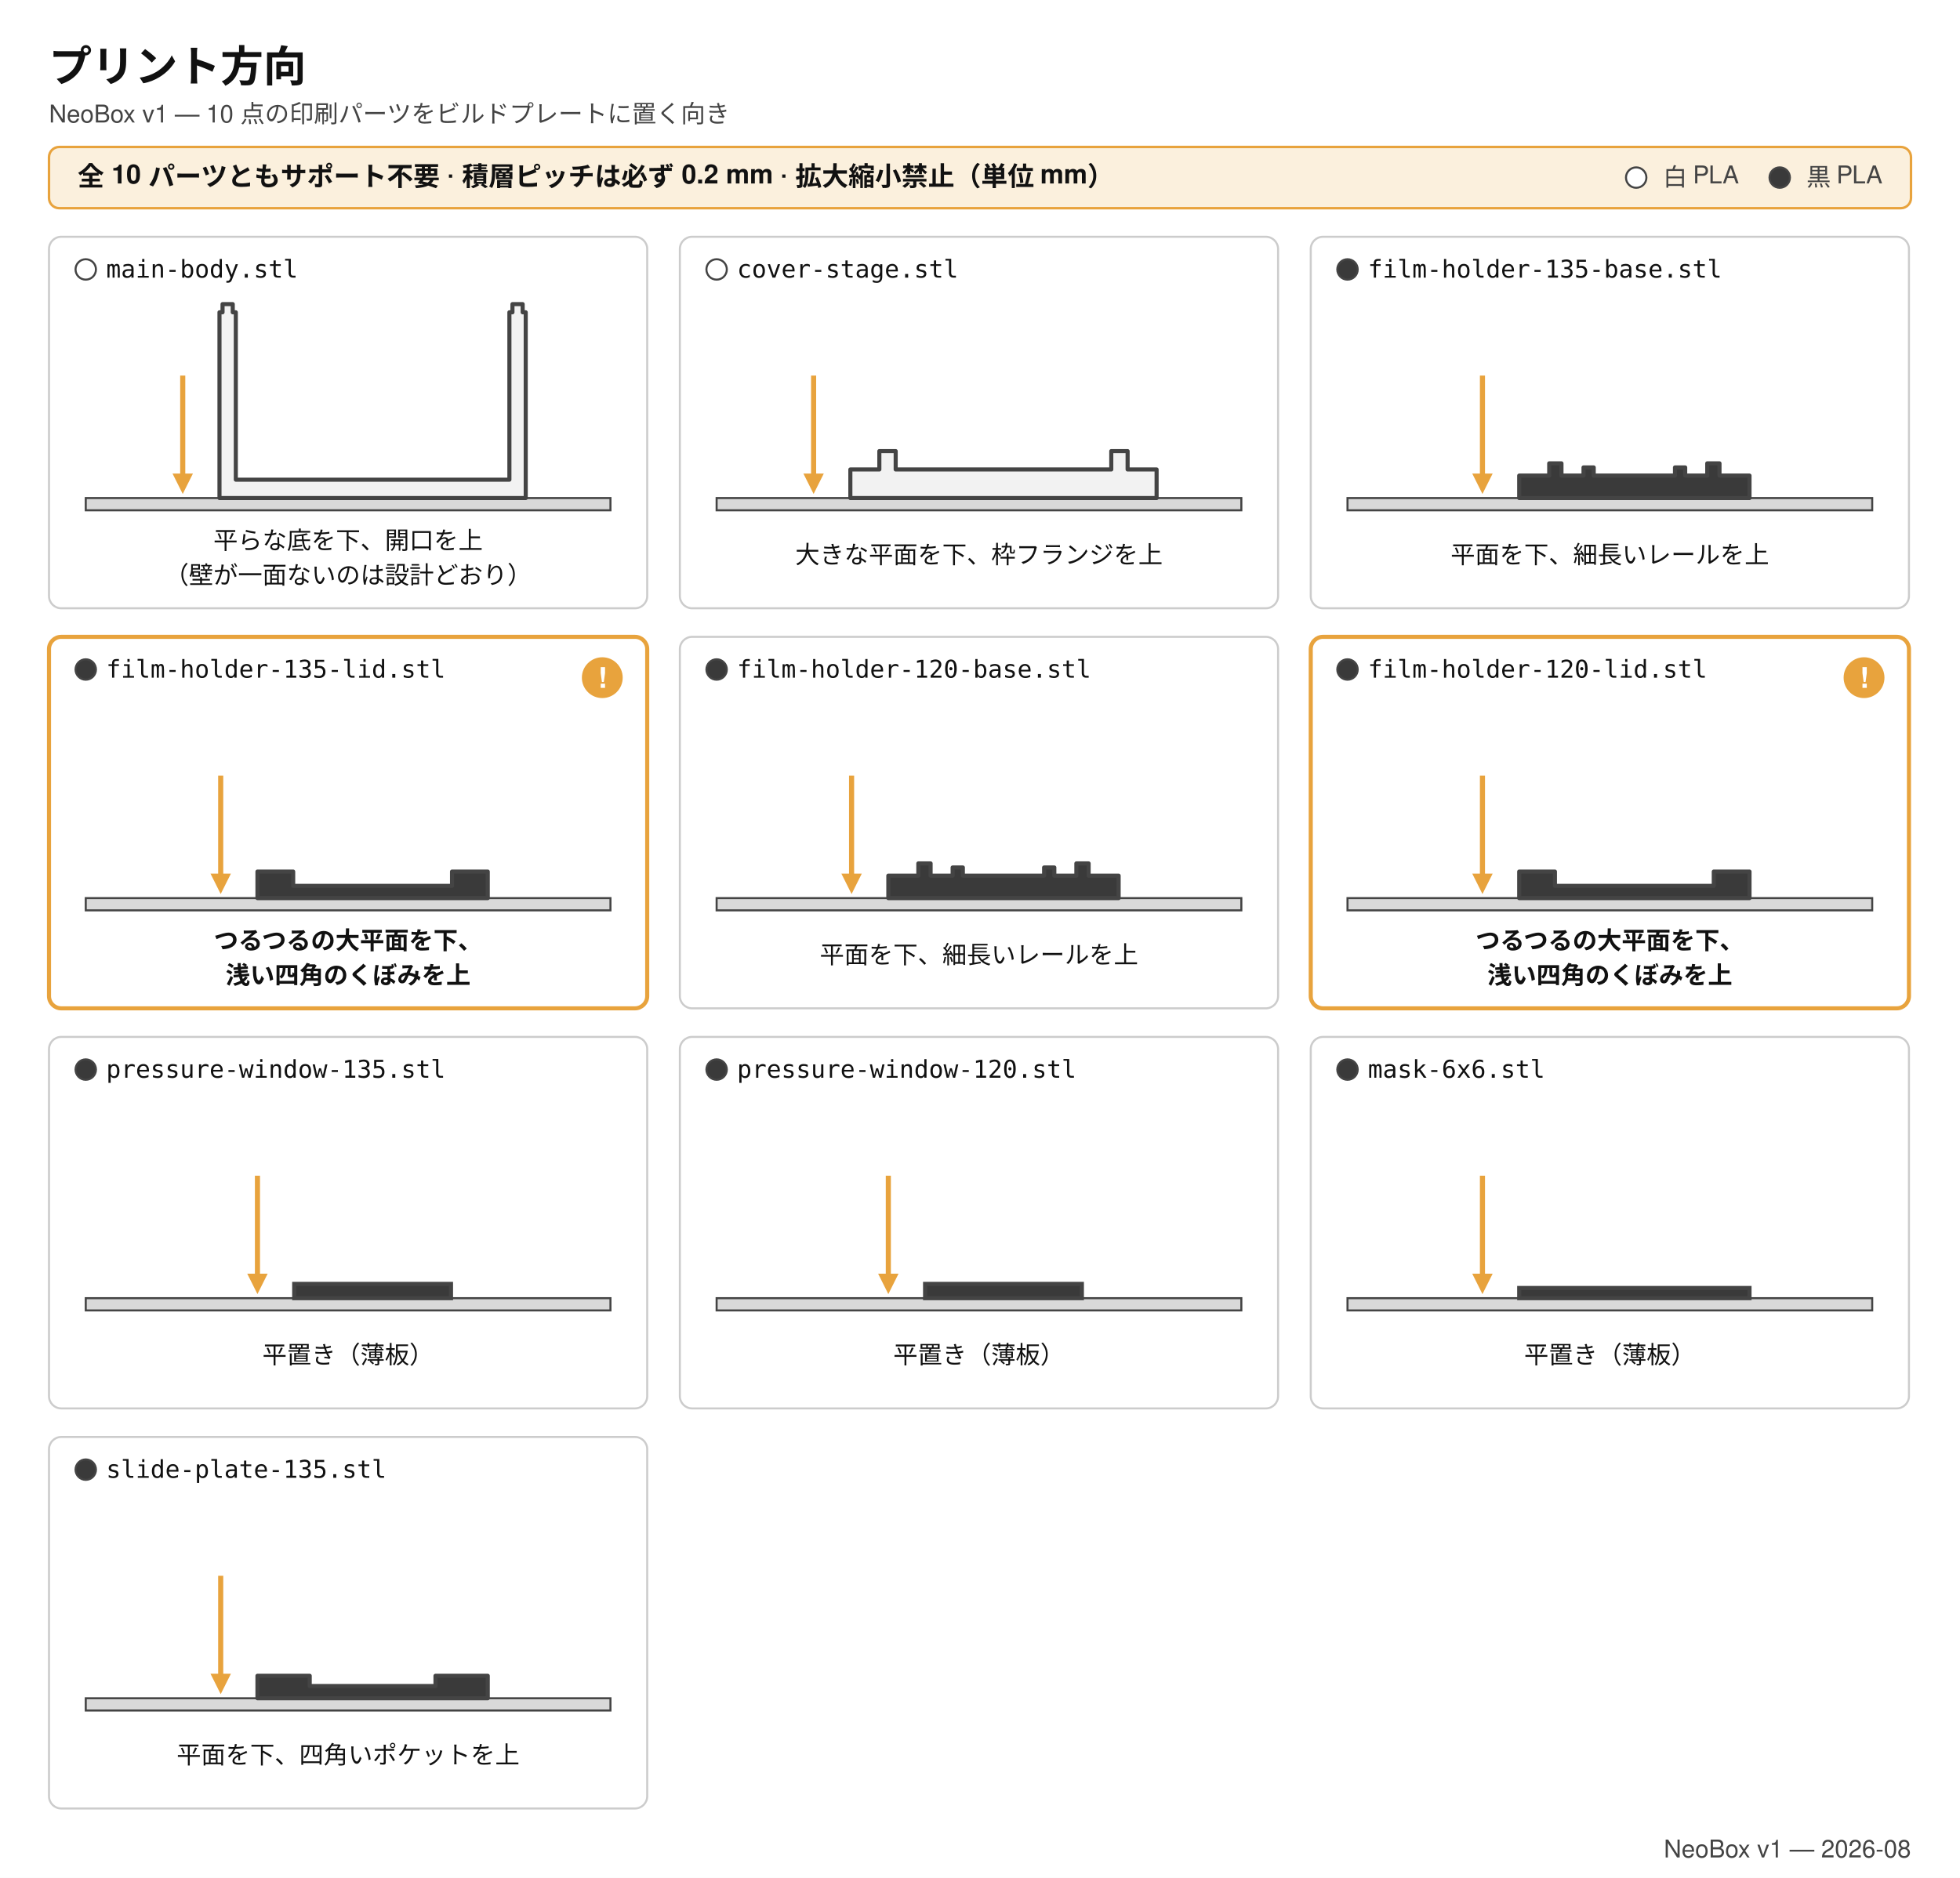
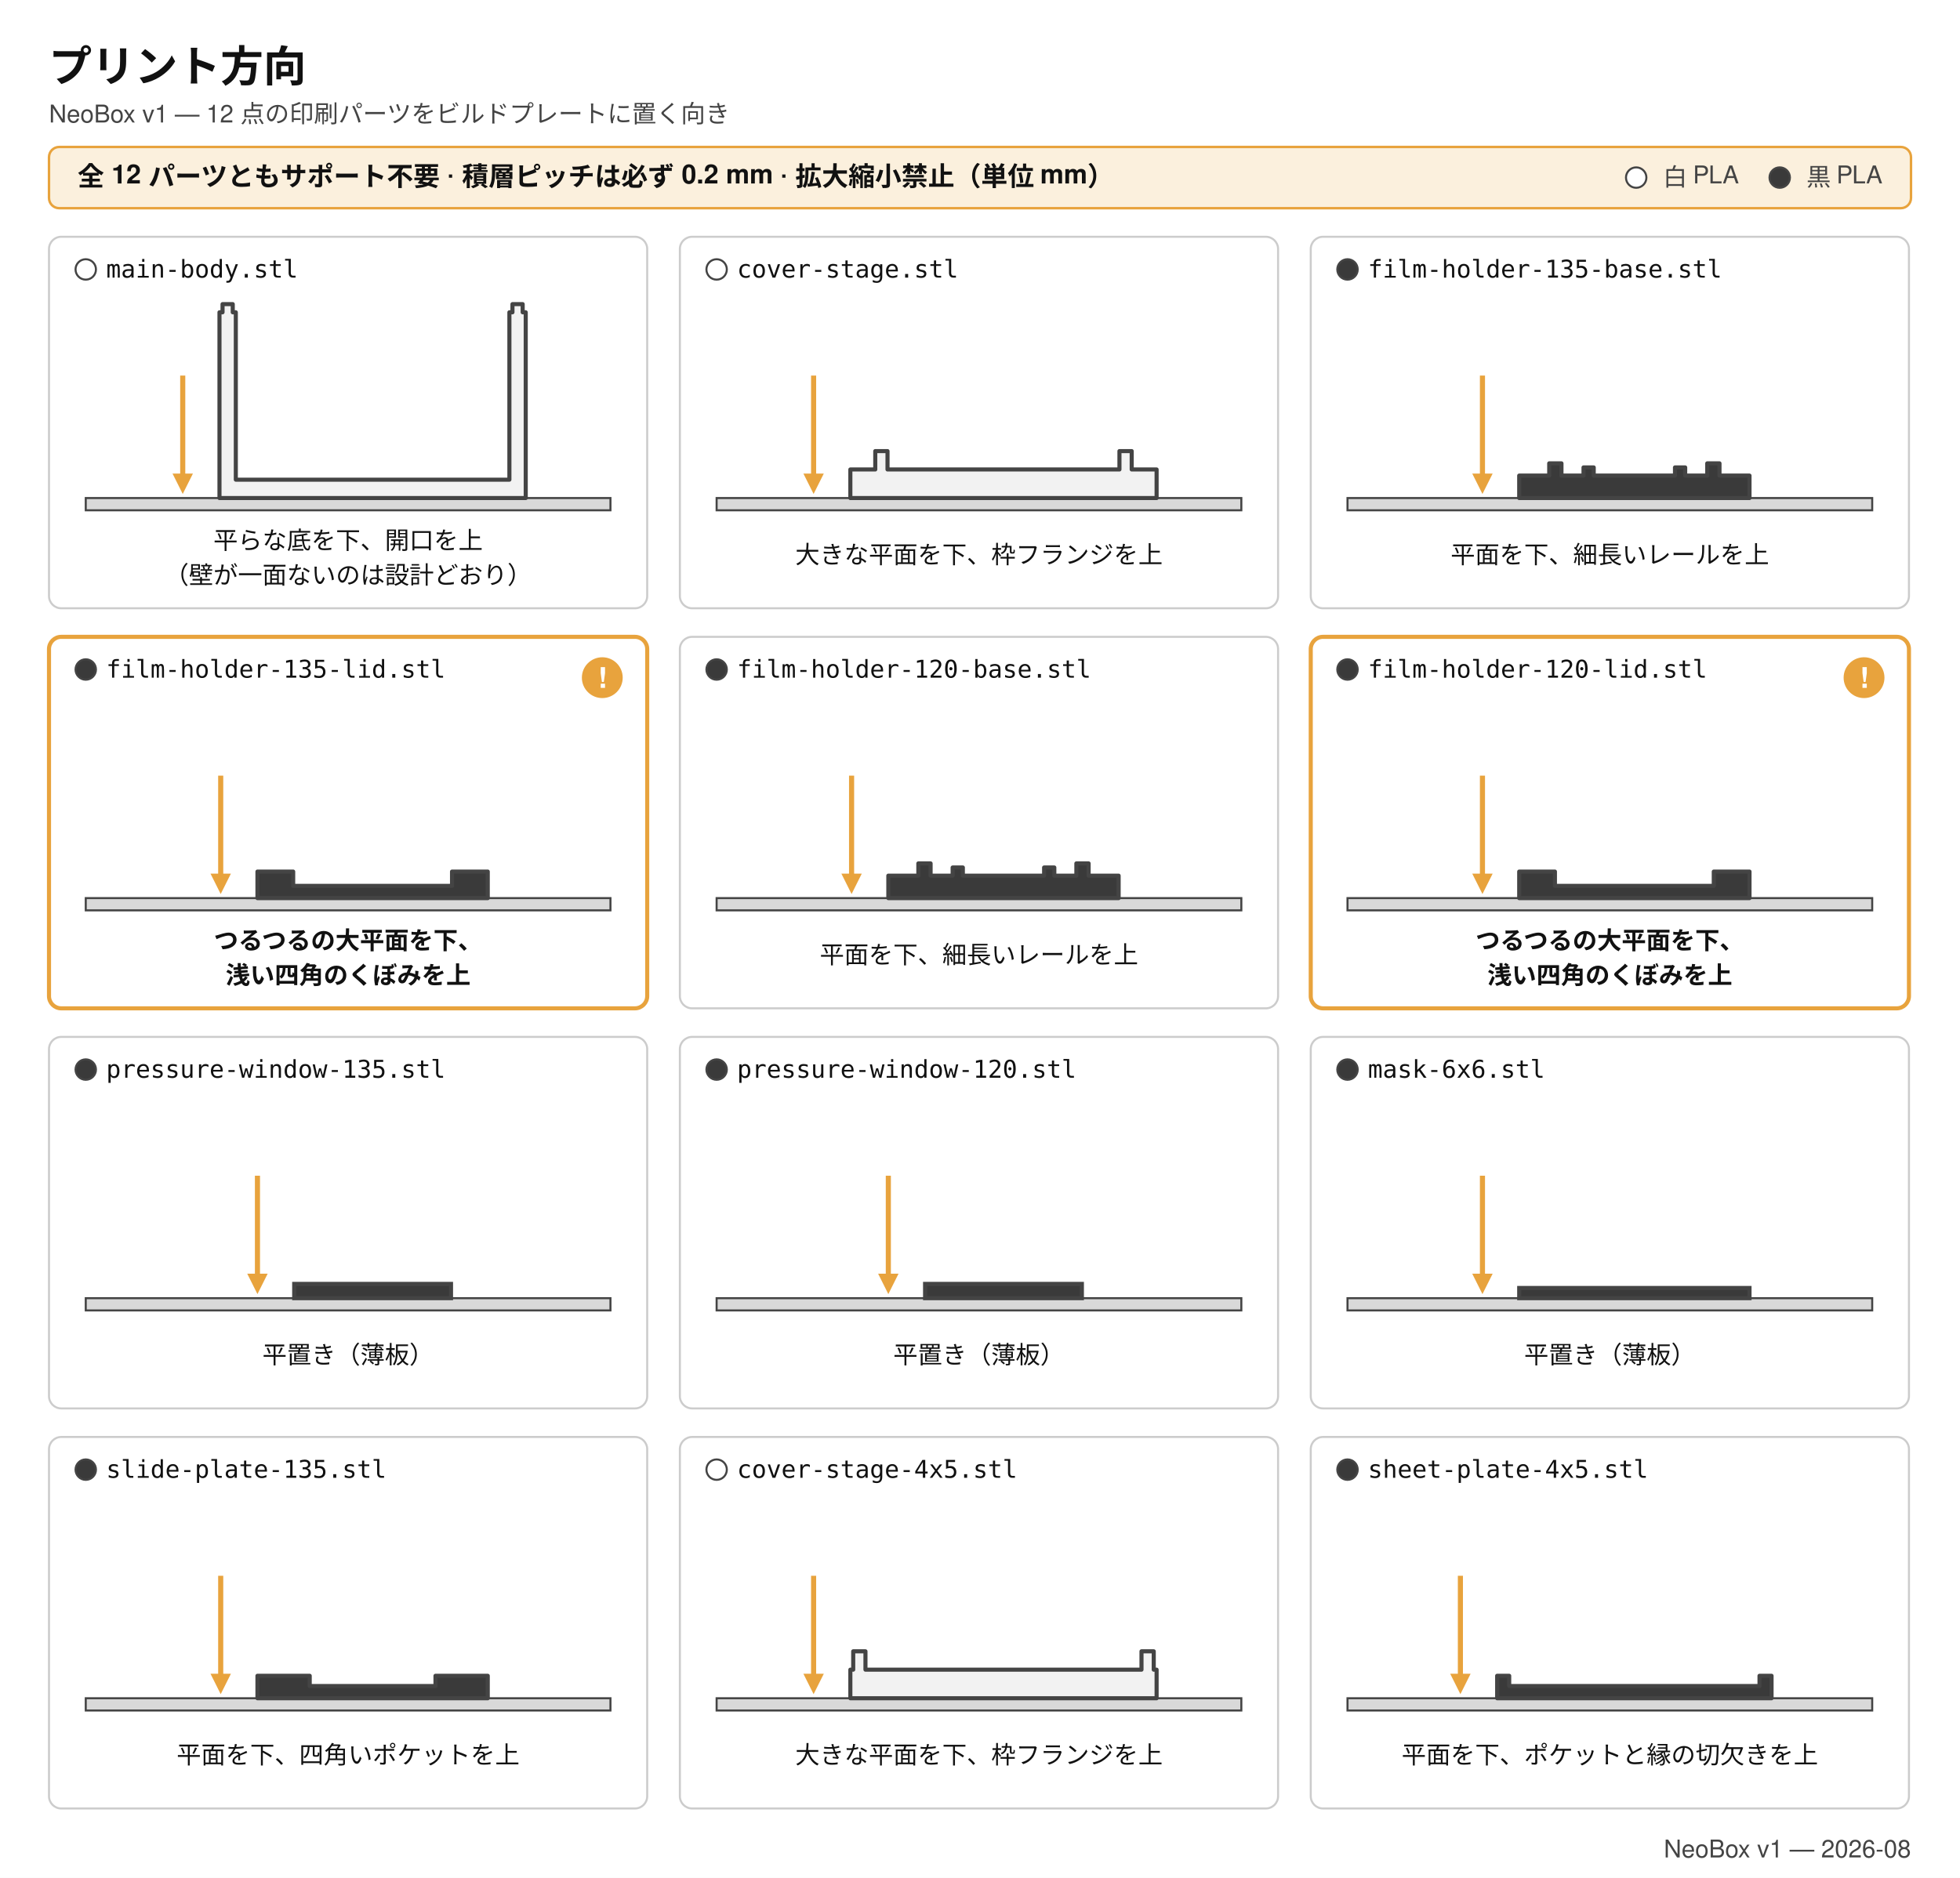
<svg xmlns="http://www.w3.org/2000/svg" width="960" height="920" viewBox="0 0 960 920">
  <rect x="0.0" y="0.0" width="960.0" height="920.0" fill="#ffffff" />
  <text x="24.0" y="40.0" font-family="Helvetica, Arial, sans-serif" font-size="21" fill="#111" text-anchor="start" font-weight="bold">プリント方向</text>
-   <text x="24.0" y="60.0" font-family="Helvetica, Arial, sans-serif" font-size="12" fill="#444" text-anchor="start">NeoBox v1 — 10 点の印刷パーツをビルドプレートに置く向き</text>
+   <text x="24.0" y="60.0" font-family="Helvetica, Arial, sans-serif" font-size="12" fill="#444" text-anchor="start">NeoBox v1 — 12 点の印刷パーツをビルドプレートに置く向き</text>
  <rect x="24.0" y="72.0" width="912.0" height="30.0" fill="#fbf0dd" stroke="#e8a33d" stroke-width="1.2" rx="5" />
-   <text x="38.0" y="91.0" font-family="Helvetica, Arial, sans-serif" font-size="13" fill="#111" text-anchor="start" font-weight="bold">全 10 パーツともサポート不要 · 積層ピッチは必ず 0.2 mm · 拡大縮小禁止（単位 mm）</text>
+   <text x="38.0" y="91.0" font-family="Helvetica, Arial, sans-serif" font-size="13" fill="#111" text-anchor="start" font-weight="bold">全 12 パーツともサポート不要 · 積層ピッチは必ず 0.2 mm · 拡大縮小禁止（単位 mm）</text>
  <text x="922.0" y="91.0" font-family="Helvetica, Arial, sans-serif" font-size="12" fill="#444" text-anchor="end">黒 PLA</text>
  <circle cx="871.7" cy="87.0" r="5" fill="#3a3a3a" stroke="#444" stroke-width="1" />
  <text x="851.7" y="91.0" font-family="Helvetica, Arial, sans-serif" font-size="12" fill="#444" text-anchor="end">白 PLA</text>
  <circle cx="801.4" cy="87.0" r="5" fill="#ffffff" stroke="#444" stroke-width="1" />
  <rect x="24.0" y="116.0" width="293.0" height="182.0" fill="#ffffff" stroke="#cccccc" stroke-width="1" rx="6" />
  <circle cx="42.0" cy="132.0" r="5" fill="#ffffff" stroke="#444" stroke-width="1" />
  <text x="52.0" y="136.0" font-family="SFMono-Regular, Menlo, Consolas, monospace" font-size="12" fill="#111" text-anchor="start">main-body.stl</text>
  <rect x="42.0" y="244.0" width="257.0" height="6.0" fill="#d9d9d9" stroke="#444" stroke-width="1" />
  <line x1="89.5" y1="184.0" x2="89.5" y2="233.0" stroke="#e8a33d" stroke-width="2.5" />
  <polygon points="84.5,232.0 94.5,232.0 89.5,242.0" fill="#e8a33d" stroke="none" stroke-width="0" stroke-linejoin="round" />
  <polygon points="107.5,244.0 107.5,153.0 109.0,153.0 109.0,149.0 114.0,149.0 114.0,153.0 115.5,153.0 115.5,235.0 249.5,235.0 249.5,153.0 251.0,153.0 251.0,149.0 256.0,149.0 256.0,153.0 257.5,153.0 257.5,244.0" fill="#f2f2f2" stroke="#444" stroke-width="2" stroke-linejoin="round" />
  <text x="170.5" y="269.0" font-family="Helvetica, Arial, sans-serif" font-size="12" fill="#111" text-anchor="middle">平らな底を下、開口を上</text>
  <text x="170.5" y="286.0" font-family="Helvetica, Arial, sans-serif" font-size="12" fill="#111" text-anchor="middle">（壁が一面ないのは設計どおり）</text>
  <rect x="333.0" y="116.0" width="293.0" height="182.0" fill="#ffffff" stroke="#cccccc" stroke-width="1" rx="6" />
  <circle cx="351.0" cy="132.0" r="5" fill="#ffffff" stroke="#444" stroke-width="1" />
  <text x="361.0" y="136.0" font-family="SFMono-Regular, Menlo, Consolas, monospace" font-size="12" fill="#111" text-anchor="start">cover-stage.stl</text>
  <rect x="351.0" y="244.0" width="257.0" height="6.0" fill="#d9d9d9" stroke="#444" stroke-width="1" />
  <line x1="398.5" y1="184.0" x2="398.5" y2="233.0" stroke="#e8a33d" stroke-width="2.5" />
  <polygon points="393.5,232.0 403.5,232.0 398.5,242.0" fill="#e8a33d" stroke="none" stroke-width="0" stroke-linejoin="round" />
-   <polygon points="416.5,244.0 416.5,230.0 430.7,230.0 430.7,221.0 438.7,221.0 438.7,230.0 544.3,230.0 544.3,221.0 552.3,221.0 552.3,230.0 566.5,230.0 566.5,244.0" fill="#f2f2f2" stroke="#444" stroke-width="2" stroke-linejoin="round" />
+   <polygon points="416.5,244.0 416.5,230.0 428.7,230.0 428.7,221.0 434.7,221.0 434.7,230.0 548.3,230.0 548.3,221.0 554.3,221.0 554.3,230.0 566.5,230.0 566.5,244.0" fill="#f2f2f2" stroke="#444" stroke-width="2" stroke-linejoin="round" />
  <text x="479.5" y="276.0" font-family="Helvetica, Arial, sans-serif" font-size="12" fill="#111" text-anchor="middle">大きな平面を下、枠フランジを上</text>
  <rect x="642.0" y="116.0" width="293.0" height="182.0" fill="#ffffff" stroke="#cccccc" stroke-width="1" rx="6" />
  <circle cx="660.0" cy="132.0" r="5" fill="#3a3a3a" stroke="#444" stroke-width="1" />
  <text x="670.0" y="136.0" font-family="SFMono-Regular, Menlo, Consolas, monospace" font-size="12" fill="#111" text-anchor="start">film-holder-135-base.stl</text>
  <rect x="660.0" y="244.0" width="257.0" height="6.0" fill="#d9d9d9" stroke="#444" stroke-width="1" />
  <line x1="726.1" y1="184.0" x2="726.1" y2="233.0" stroke="#e8a33d" stroke-width="2.5" />
  <polygon points="721.1,232.0 731.1,232.0 726.1,242.0" fill="#e8a33d" stroke="none" stroke-width="0" stroke-linejoin="round" />
  <polygon points="744.1,244.0 744.1,233.0 758.8,233.0 758.8,227.0 764.8,227.0 764.8,233.0 775.6,233.0 775.6,229.0 780.6,229.0 780.6,233.0 820.4,233.0 820.4,229.0 825.4,229.0 825.4,233.0 836.2,233.0 836.2,227.0 842.2,227.0 842.2,233.0 856.9,233.0 856.9,244.0" fill="#3a3a3a" stroke="#444" stroke-width="2" stroke-linejoin="round" />
  <text x="788.5" y="276.0" font-family="Helvetica, Arial, sans-serif" font-size="12" fill="#111" text-anchor="middle">平面を下、細長いレールを上</text>
  <rect x="24.0" y="312.0" width="293.0" height="182.0" fill="#ffffff" stroke="#e8a33d" stroke-width="2" rx="6" />
  <circle cx="42.0" cy="328.0" r="5" fill="#3a3a3a" stroke="#444" stroke-width="1" />
  <text x="52.0" y="332.0" font-family="SFMono-Regular, Menlo, Consolas, monospace" font-size="12" fill="#111" text-anchor="start">film-holder-135-lid.stl</text>
  <circle cx="295.0" cy="332.0" r="10" fill="#e8a33d" />
  <text x="295.0" y="337.0" font-family="Helvetica, Arial, sans-serif" font-size="14" fill="#ffffff" text-anchor="middle" font-weight="bold">!</text>
  <rect x="42.0" y="440.0" width="257.0" height="6.0" fill="#d9d9d9" stroke="#444" stroke-width="1" />
  <line x1="108.1" y1="380.0" x2="108.1" y2="429.0" stroke="#e8a33d" stroke-width="2.5" />
  <polygon points="103.1,428.0 113.1,428.0 108.1,438.0" fill="#e8a33d" stroke="none" stroke-width="0" stroke-linejoin="round" />
  <polygon points="126.1,440.0 126.1,427.0 143.6,427.0 143.6,434.0 221.4,434.0 221.4,427.0 238.9,427.0 238.9,440.0" fill="#3a3a3a" stroke="#444" stroke-width="2" stroke-linejoin="round" />
  <text x="170.5" y="465.0" font-family="Helvetica, Arial, sans-serif" font-size="12" fill="#111" text-anchor="middle" font-weight="bold">つるつるの大平面を下、</text>
  <text x="170.5" y="482.0" font-family="Helvetica, Arial, sans-serif" font-size="12" fill="#111" text-anchor="middle" font-weight="bold">浅い四角のくぼみを上</text>
  <rect x="333.0" y="312.0" width="293.0" height="182.0" fill="#ffffff" stroke="#cccccc" stroke-width="1" rx="6" />
  <circle cx="351.0" cy="328.0" r="5" fill="#3a3a3a" stroke="#444" stroke-width="1" />
  <text x="361.0" y="332.0" font-family="SFMono-Regular, Menlo, Consolas, monospace" font-size="12" fill="#111" text-anchor="start">film-holder-120-base.stl</text>
  <rect x="351.0" y="440.0" width="257.0" height="6.0" fill="#d9d9d9" stroke="#444" stroke-width="1" />
  <line x1="417.1" y1="380.0" x2="417.1" y2="429.0" stroke="#e8a33d" stroke-width="2.5" />
  <polygon points="412.1,428.0 422.1,428.0 417.1,438.0" fill="#e8a33d" stroke="none" stroke-width="0" stroke-linejoin="round" />
  <polygon points="435.1,440.0 435.1,429.0 449.8,429.0 449.8,423.0 455.8,423.0 455.8,429.0 466.6,429.0 466.6,425.0 471.6,425.0 471.6,429.0 511.4,429.0 511.4,425.0 516.4,425.0 516.4,429.0 527.2,429.0 527.2,423.0 533.2,423.0 533.2,429.0 547.9,429.0 547.9,440.0" fill="#3a3a3a" stroke="#444" stroke-width="2" stroke-linejoin="round" />
  <text x="479.5" y="472.0" font-family="Helvetica, Arial, sans-serif" font-size="12" fill="#111" text-anchor="middle">平面を下、細長いレールを上</text>
  <rect x="642.0" y="312.0" width="293.0" height="182.0" fill="#ffffff" stroke="#e8a33d" stroke-width="2" rx="6" />
  <circle cx="660.0" cy="328.0" r="5" fill="#3a3a3a" stroke="#444" stroke-width="1" />
  <text x="670.0" y="332.0" font-family="SFMono-Regular, Menlo, Consolas, monospace" font-size="12" fill="#111" text-anchor="start">film-holder-120-lid.stl</text>
  <circle cx="913.0" cy="332.0" r="10" fill="#e8a33d" />
  <text x="913.0" y="337.0" font-family="Helvetica, Arial, sans-serif" font-size="14" fill="#ffffff" text-anchor="middle" font-weight="bold">!</text>
  <rect x="660.0" y="440.0" width="257.0" height="6.0" fill="#d9d9d9" stroke="#444" stroke-width="1" />
  <line x1="726.1" y1="380.0" x2="726.1" y2="429.0" stroke="#e8a33d" stroke-width="2.5" />
  <polygon points="721.1,428.0 731.1,428.0 726.1,438.0" fill="#e8a33d" stroke="none" stroke-width="0" stroke-linejoin="round" />
  <polygon points="744.1,440.0 744.1,427.0 761.6,427.0 761.6,434.0 839.4,434.0 839.4,427.0 856.9,427.0 856.9,440.0" fill="#3a3a3a" stroke="#444" stroke-width="2" stroke-linejoin="round" />
  <text x="788.5" y="465.0" font-family="Helvetica, Arial, sans-serif" font-size="12" fill="#111" text-anchor="middle" font-weight="bold">つるつるの大平面を下、</text>
  <text x="788.5" y="482.0" font-family="Helvetica, Arial, sans-serif" font-size="12" fill="#111" text-anchor="middle" font-weight="bold">浅い四角のくぼみを上</text>
  <rect x="24.0" y="508.0" width="293.0" height="182.0" fill="#ffffff" stroke="#cccccc" stroke-width="1" rx="6" />
  <circle cx="42.0" cy="524.0" r="5" fill="#3a3a3a" stroke="#444" stroke-width="1" />
  <text x="52.0" y="528.0" font-family="SFMono-Regular, Menlo, Consolas, monospace" font-size="12" fill="#111" text-anchor="start">pressure-window-135.stl</text>
  <rect x="42.0" y="636.0" width="257.0" height="6.0" fill="#d9d9d9" stroke="#444" stroke-width="1" />
  <line x1="126.1" y1="576.0" x2="126.1" y2="625.0" stroke="#e8a33d" stroke-width="2.5" />
  <polygon points="121.1,624.0 131.1,624.0 126.1,634.0" fill="#e8a33d" stroke="none" stroke-width="0" stroke-linejoin="round" />
  <rect x="144.1" y="629.0" width="76.8" height="7.0" fill="#3a3a3a" stroke="#444" stroke-width="2" />
  <text x="170.5" y="668.0" font-family="Helvetica, Arial, sans-serif" font-size="12" fill="#111" text-anchor="middle">平置き（薄板）</text>
  <rect x="333.0" y="508.0" width="293.0" height="182.0" fill="#ffffff" stroke="#cccccc" stroke-width="1" rx="6" />
  <circle cx="351.0" cy="524.0" r="5" fill="#3a3a3a" stroke="#444" stroke-width="1" />
  <text x="361.0" y="528.0" font-family="SFMono-Regular, Menlo, Consolas, monospace" font-size="12" fill="#111" text-anchor="start">pressure-window-120.stl</text>
  <rect x="351.0" y="636.0" width="257.0" height="6.0" fill="#d9d9d9" stroke="#444" stroke-width="1" />
  <line x1="435.1" y1="576.0" x2="435.1" y2="625.0" stroke="#e8a33d" stroke-width="2.5" />
  <polygon points="430.1,624.0 440.1,624.0 435.1,634.0" fill="#e8a33d" stroke="none" stroke-width="0" stroke-linejoin="round" />
  <rect x="453.1" y="629.0" width="76.8" height="7.0" fill="#3a3a3a" stroke="#444" stroke-width="2" />
  <text x="479.5" y="668.0" font-family="Helvetica, Arial, sans-serif" font-size="12" fill="#111" text-anchor="middle">平置き（薄板）</text>
  <rect x="642.0" y="508.0" width="293.0" height="182.0" fill="#ffffff" stroke="#cccccc" stroke-width="1" rx="6" />
  <circle cx="660.0" cy="524.0" r="5" fill="#3a3a3a" stroke="#444" stroke-width="1" />
  <text x="670.0" y="528.0" font-family="SFMono-Regular, Menlo, Consolas, monospace" font-size="12" fill="#111" text-anchor="start">mask-6x6.stl</text>
  <rect x="660.0" y="636.0" width="257.0" height="6.0" fill="#d9d9d9" stroke="#444" stroke-width="1" />
  <line x1="726.1" y1="576.0" x2="726.1" y2="625.0" stroke="#e8a33d" stroke-width="2.5" />
  <polygon points="721.1,624.0 731.1,624.0 726.1,634.0" fill="#e8a33d" stroke="none" stroke-width="0" stroke-linejoin="round" />
  <rect x="744.1" y="631.0" width="112.8" height="5.0" fill="#3a3a3a" stroke="#444" stroke-width="2" />
  <text x="788.5" y="668.0" font-family="Helvetica, Arial, sans-serif" font-size="12" fill="#111" text-anchor="middle">平置き（薄板）</text>
  <rect x="24.0" y="704.0" width="293.0" height="182.0" fill="#ffffff" stroke="#cccccc" stroke-width="1" rx="6" />
  <circle cx="42.0" cy="720.0" r="5" fill="#3a3a3a" stroke="#444" stroke-width="1" />
  <text x="52.0" y="724.0" font-family="SFMono-Regular, Menlo, Consolas, monospace" font-size="12" fill="#111" text-anchor="start">slide-plate-135.stl</text>
  <rect x="42.0" y="832.0" width="257.0" height="6.0" fill="#d9d9d9" stroke="#444" stroke-width="1" />
  <line x1="108.1" y1="772.0" x2="108.1" y2="821.0" stroke="#e8a33d" stroke-width="2.5" />
  <polygon points="103.1,820.0 113.1,820.0 108.1,830.0" fill="#e8a33d" stroke="none" stroke-width="0" stroke-linejoin="round" />
  <polygon points="126.1,832.0 126.1,821.0 151.7,821.0 151.7,826.0 213.3,826.0 213.3,821.0 238.9,821.0 238.9,832.0" fill="#3a3a3a" stroke="#444" stroke-width="2" stroke-linejoin="round" />
  <text x="170.5" y="864.0" font-family="Helvetica, Arial, sans-serif" font-size="12" fill="#111" text-anchor="middle">平面を下、四角いポケットを上</text>
+   <rect x="333.0" y="704.0" width="293.0" height="182.0" fill="#ffffff" stroke="#cccccc" stroke-width="1" rx="6" />
+   <circle cx="351.0" cy="720.0" r="5" fill="#ffffff" stroke="#444" stroke-width="1" />
+   <text x="361.0" y="724.0" font-family="SFMono-Regular, Menlo, Consolas, monospace" font-size="12" fill="#111" text-anchor="start">cover-stage-4x5.stl</text>
+   <rect x="351.0" y="832.0" width="257.0" height="6.0" fill="#d9d9d9" stroke="#444" stroke-width="1" />
+   <line x1="398.5" y1="772.0" x2="398.5" y2="821.0" stroke="#e8a33d" stroke-width="2.5" />
+   <polygon points="393.5,820.0 403.5,820.0 398.5,830.0" fill="#e8a33d" stroke="none" stroke-width="0" stroke-linejoin="round" />
+   <polygon points="416.5,832.0 416.5,818.0 417.9,818.0 417.9,809.0 423.9,809.0 423.9,818.0 559.1,818.0 559.1,809.0 565.1,809.0 565.1,818.0 566.5,818.0 566.5,832.0" fill="#f2f2f2" stroke="#444" stroke-width="2" stroke-linejoin="round" />
+   <text x="479.5" y="864.0" font-family="Helvetica, Arial, sans-serif" font-size="12" fill="#111" text-anchor="middle">大きな平面を下、枠フランジを上</text>
+   <rect x="642.0" y="704.0" width="293.0" height="182.0" fill="#ffffff" stroke="#cccccc" stroke-width="1" rx="6" />
+   <circle cx="660.0" cy="720.0" r="5" fill="#3a3a3a" stroke="#444" stroke-width="1" />
+   <text x="670.0" y="724.0" font-family="SFMono-Regular, Menlo, Consolas, monospace" font-size="12" fill="#111" text-anchor="start">sheet-plate-4x5.stl</text>
+   <rect x="660.0" y="832.0" width="257.0" height="6.0" fill="#d9d9d9" stroke="#444" stroke-width="1" />
+   <line x1="715.3" y1="772.0" x2="715.3" y2="821.0" stroke="#e8a33d" stroke-width="2.5" />
+   <polygon points="710.3,820.0 720.3,820.0 715.3,830.0" fill="#e8a33d" stroke="none" stroke-width="0" stroke-linejoin="round" />
+   <polygon points="733.3,832.0 733.3,821.0 739.2,821.0 739.2,826.0 861.8,826.0 861.8,821.0 867.7,821.0 867.7,832.0" fill="#3a3a3a" stroke="#444" stroke-width="2" stroke-linejoin="round" />
+   <text x="788.5" y="864.0" font-family="Helvetica, Arial, sans-serif" font-size="12" fill="#111" text-anchor="middle">平面を下、ポケットと縁の切欠きを上</text>
  <text x="936.0" y="910.0" font-family="Helvetica, Arial, sans-serif" font-size="12" fill="#444" text-anchor="end">NeoBox v1 — 2026-08</text>
</svg>
